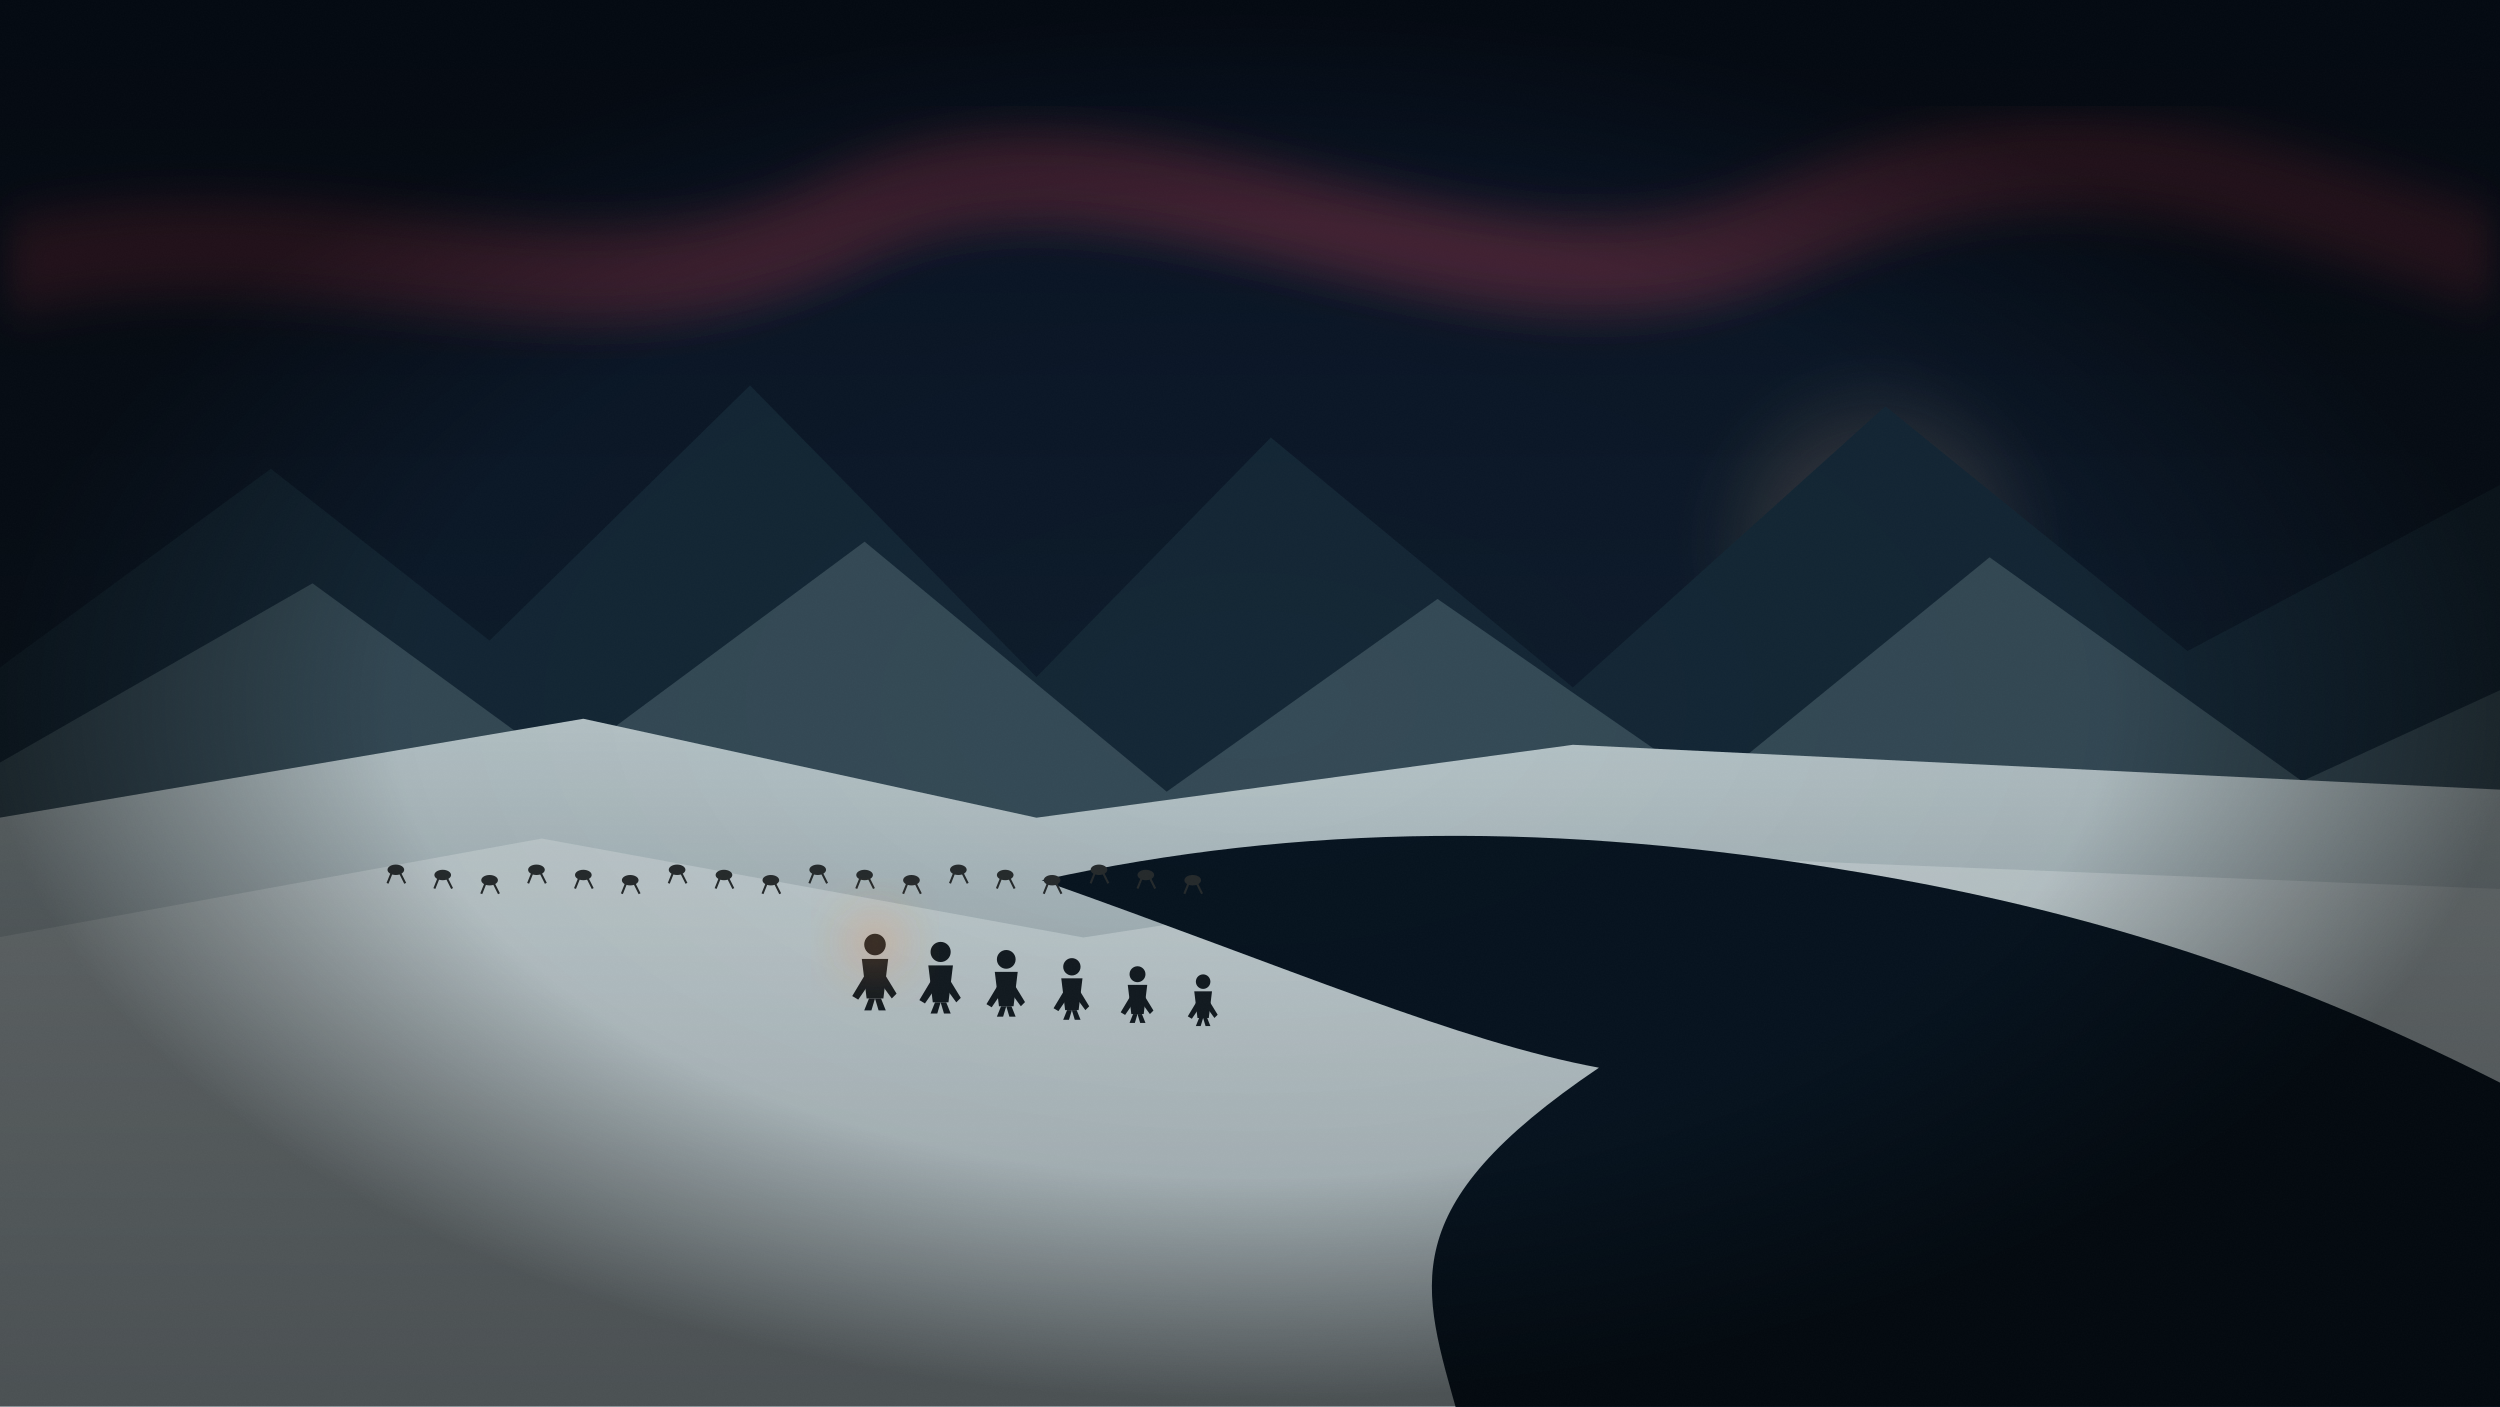
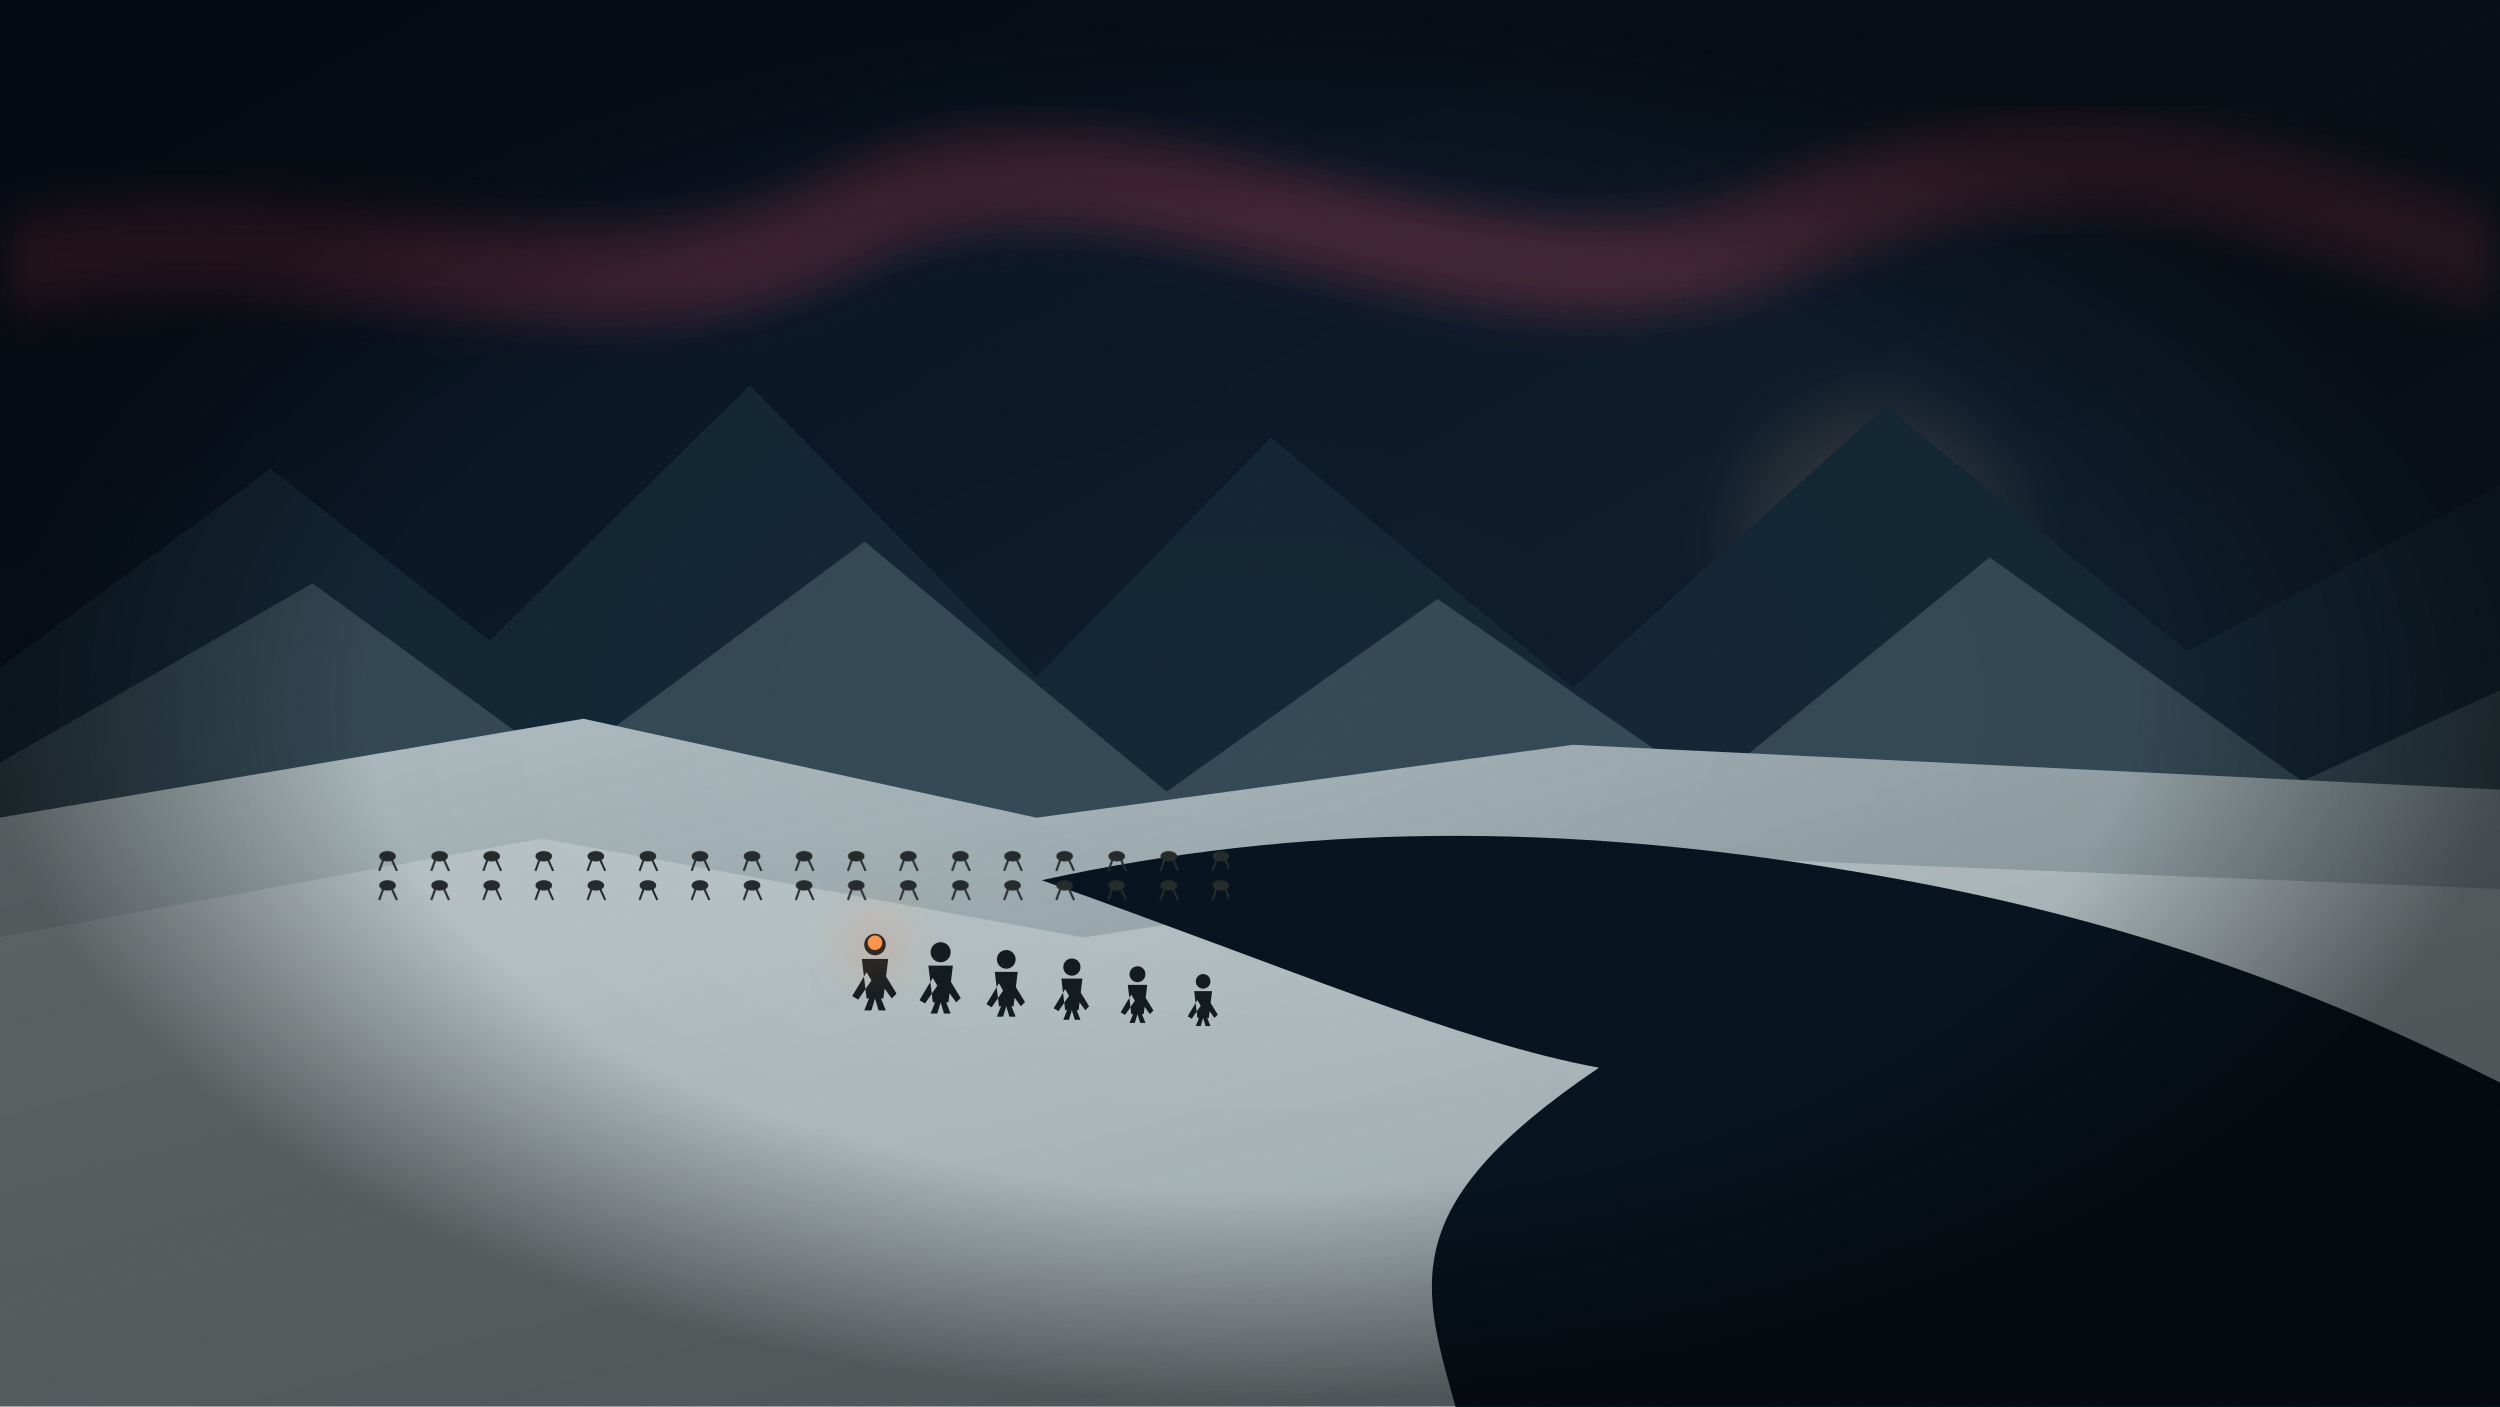
<svg xmlns="http://www.w3.org/2000/svg" width="2400" height="1350" viewBox="0 0 2400 1350">
  <defs>
-     <filter id="softglow" x="-40%" y="-40%" width="180%" height="180%">
+     <filter id="g" x="-40%" y="-40%" width="180%" height="180%">
      <feGaussianBlur stdDeviation="22" />
    </filter>
-     <filter id="noise" x="0" y="0" width="100%" height="100%">
-       <feTurbulence type="fractalNoise" baseFrequency="0.7" numOctaves="3" seed="17" />
+     <filter id="n">
+       <feTurbulence type="fractalNoise" baseFrequency=".7" numOctaves="3" seed="17" />
      <feColorMatrix type="saturate" values="0" />
      <feComponentTransfer>
-         <feFuncA type="table" tableValues="0 0.06" />
+         <feFuncA type="table" tableValues="0 .055" />
      </feComponentTransfer>
    </filter>
-     <radialGradient id="vignette">
-       <stop offset="0%" stop-color="#000" stop-opacity="0" />
-       <stop offset="68%" stop-color="#000" stop-opacity="0.05" />
-       <stop offset="100%" stop-color="#000" stop-opacity="0.52" />
+     <radialGradient id="v">
+       <stop offset="0" stop-color="#000" stop-opacity="0" />
+       <stop offset=".7" stop-color="#000" stop-opacity=".04" />
+       <stop offset="1" stop-color="#000" stop-opacity=".52" />
    </radialGradient>
-     <g id="person" fill="currentColor">
-       <circle cx="0" cy="-55" r="9" />
-       <path d="M-11 -43 L11 -43 L7 -10 L-7 -10 Z" />
-       <path d="M-7 -32 L-19 -12 L-14 -9 L-3 -25 Z" />
-       <path d="M7 -32 L18 -14 L14 -10 L3 -25 Z" />
-       <path d="M-5 -10 L-9 0 L-3 0 L0 -10 Z" />
-       <path d="M5 -10 L9 0 L3 0 L0 -10 Z" />
+     <g id="p" fill="currentColor">
+       <circle cy="-55" r="9" />
+       <path d="M-11-43H11L7-10H-7Z M-7-32L-19-12l5 3 11-16ZM7-32l11 18-4 4L3-25ZM-5-10-9 0h6l3-10ZM5-10 9 0H3L0-10Z" />
    </g>
  </defs>
-   <linearGradient id="skyP" x2="0" y2="1">
-     <stop stop-color="#071223" />
-     <stop offset="1" stop-color="#122331" />
-   </linearGradient>
-   <linearGradient id="iceP" x2="0" y2="1">
-     <stop stop-color="#b8c6ca" />
-     <stop offset="1" stop-color="#6c7b82" />
-   </linearGradient>
-   <radialGradient id="sunP">
-     <stop stop-color="#ead8b8" stop-opacity=".9" />
-     <stop offset=".2" stop-color="#d4b795" stop-opacity=".24" />
-     <stop offset="1" stop-color="#d4b795" stop-opacity="0" />
-   </radialGradient>
-   <rect width="2400" height="1350" fill="url(#skyP)" />
-   <circle cx="1800" cy="520" r="170" fill="url(#sunP)" filter="url(#softglow)" />
-   <path d="M-100 290 C260 150 530 350 810 210 S1410 350 1710 220 S2150 180 2510 285" fill="none" stroke="#b83d50" stroke-opacity=".34" stroke-width="90" filter="url(#softglow)" />
-   <path d="M-40 670 L260 450 470 615 720 370 995 650 1220 420 1510 660 1810 390 2100 625 2420 455 2460 930 -40 930 Z" fill="#132635" />
-   <path d="M-40 755 L300 560 540 735 830 520 1120 760 1380 575 1640 755 1910 535 2210 750 2460 635 2460 985 -40 985 Z" fill="#344a56" />
-   <path d="M-30 790 L560 690 995 785 1510 715 2440 760 2440 1360 -30 1360 Z" fill="url(#iceP)" />
-   <path d="M-30 905 L520 805 1040 900 1560 820 2440 855 2440 1360 -30 1360 Z" fill="#d6dfe0" fill-opacity=".45" />
-   <path d="M1000 845 C1250 790 1500 790 1770 835 C2050 880 2250 960 2440 1060 L2440 1360 1400 1360 C1365 1235 1335 1160 1535 1025 C1400 1000 1240 930 1000 845 Z" fill="#06131f" />
-   <g transform="translate(380 835)" fill="#252a2c">
-     <ellipse rx="8" ry="5" />
-     <path d="M-4 3l-4 10M4 3l5 10" stroke="#252a2c" stroke-width="2" />
+   <defs>
+     <linearGradient id="s" y2="1">
+       <stop stop-color="#071223" />
+       <stop offset="1" stop-color="#122331" />
+     </linearGradient>
+     <linearGradient id="ice" y2="1">
+       <stop stop-color="#b8c6ca" />
+       <stop offset="1" stop-color="#6c7b82" />
+     </linearGradient>
+     <radialGradient id="sun">
+       <stop stop-color="#ead8b8" stop-opacity=".9" />
+       <stop offset=".2" stop-color="#d4b795" stop-opacity=".24" />
+       <stop offset="1" stop-color="#d4b795" stop-opacity="0" />
+     </radialGradient>
+     <pattern id="herd" width="50" height="28" patternUnits="userSpaceOnUse">
+       <ellipse cx="22" cy="10" rx="8" ry="5" fill="#252a2c" />
+       <path d="M18 13l-4 11M26 13l5 11" stroke="#252a2c" stroke-width="2" />
+     </pattern>
+   </defs>
+   <rect width="2400" height="1350" fill="url(#s)" />
+   <circle cx="1800" cy="520" r="170" fill="url(#sun)" filter="url(#g)" />
+   <path d="M-100 290C260 150 530 350 810 210S1410 350 1710 220S2150 180 2510 285" fill="none" stroke="#b83d50" stroke-opacity=".34" stroke-width="90" filter="url(#g)" />
+   <path d="M-40 670L260 450 470 615 720 370 995 650 1220 420 1510 660 1810 390 2100 625 2420 455 2460 930H-40Z" fill="#132635" />
+   <path d="M-40 755L300 560 540 735 830 520 1120 760 1380 575 1640 755 1910 535 2210 750 2460 635V985H-40Z" fill="#344a56" />
+   <path d="M-30 790L560 690 995 785 1510 715 2440 760V1360H-30Z" fill="url(#ice)" />
+   <path d="M-30 905L520 805 1040 900 1560 820 2440 855V1360H-30Z" fill="#d6dfe0" fill-opacity=".45" />
+   <path d="M1000 845C1250 790 1500 790 1770 835C2050 880 2250 960 2440 1060V1360H1400C1365 1235 1335 1160 1535 1025C1400 1000 1240 930 1000 845Z" fill="#06131f" />
+   <rect x="360" y="815" width="820" height="50" fill="url(#herd)" />
+   <g color="#121a20">
+     <use href="#p" transform="translate(840 970) scale(1.15)" />
+     <use href="#p" transform="translate(903 973) scale(1.07)" />
+     <use href="#p" transform="translate(966 976)" />
+     <use href="#p" transform="translate(1029 979) scale(.92)" />
+     <use href="#p" transform="translate(1092 982) scale(.85)" />
+     <use href="#p" transform="translate(1155 985) scale(.78)" />
  </g>
-   <g transform="translate(425 840)" fill="#252a2c">
-     <ellipse rx="8" ry="5" />
-     <path d="M-4 3l-4 10M4 3l5 10" stroke="#252a2c" stroke-width="2" />
-   </g>
-   <g transform="translate(470 845)" fill="#252a2c">
-     <ellipse rx="8" ry="5" />
-     <path d="M-4 3l-4 10M4 3l5 10" stroke="#252a2c" stroke-width="2" />
-   </g>
-   <g transform="translate(515 835)" fill="#252a2c">
-     <ellipse rx="8" ry="5" />
-     <path d="M-4 3l-4 10M4 3l5 10" stroke="#252a2c" stroke-width="2" />
-   </g>
-   <g transform="translate(560 840)" fill="#252a2c">
-     <ellipse rx="8" ry="5" />
-     <path d="M-4 3l-4 10M4 3l5 10" stroke="#252a2c" stroke-width="2" />
-   </g>
-   <g transform="translate(605 845)" fill="#252a2c">
-     <ellipse rx="8" ry="5" />
-     <path d="M-4 3l-4 10M4 3l5 10" stroke="#252a2c" stroke-width="2" />
-   </g>
-   <g transform="translate(650 835)" fill="#252a2c">
-     <ellipse rx="8" ry="5" />
-     <path d="M-4 3l-4 10M4 3l5 10" stroke="#252a2c" stroke-width="2" />
-   </g>
-   <g transform="translate(695 840)" fill="#252a2c">
-     <ellipse rx="8" ry="5" />
-     <path d="M-4 3l-4 10M4 3l5 10" stroke="#252a2c" stroke-width="2" />
-   </g>
-   <g transform="translate(740 845)" fill="#252a2c">
-     <ellipse rx="8" ry="5" />
-     <path d="M-4 3l-4 10M4 3l5 10" stroke="#252a2c" stroke-width="2" />
-   </g>
-   <g transform="translate(785 835)" fill="#252a2c">
-     <ellipse rx="8" ry="5" />
-     <path d="M-4 3l-4 10M4 3l5 10" stroke="#252a2c" stroke-width="2" />
-   </g>
-   <g transform="translate(830 840)" fill="#252a2c">
-     <ellipse rx="8" ry="5" />
-     <path d="M-4 3l-4 10M4 3l5 10" stroke="#252a2c" stroke-width="2" />
-   </g>
-   <g transform="translate(875 845)" fill="#252a2c">
-     <ellipse rx="8" ry="5" />
-     <path d="M-4 3l-4 10M4 3l5 10" stroke="#252a2c" stroke-width="2" />
-   </g>
-   <g transform="translate(920 835)" fill="#252a2c">
-     <ellipse rx="8" ry="5" />
-     <path d="M-4 3l-4 10M4 3l5 10" stroke="#252a2c" stroke-width="2" />
-   </g>
-   <g transform="translate(965 840)" fill="#252a2c">
-     <ellipse rx="8" ry="5" />
-     <path d="M-4 3l-4 10M4 3l5 10" stroke="#252a2c" stroke-width="2" />
-   </g>
-   <g transform="translate(1010 845)" fill="#252a2c">
-     <ellipse rx="8" ry="5" />
-     <path d="M-4 3l-4 10M4 3l5 10" stroke="#252a2c" stroke-width="2" />
-   </g>
-   <g transform="translate(1055 835)" fill="#252a2c">
-     <ellipse rx="8" ry="5" />
-     <path d="M-4 3l-4 10M4 3l5 10" stroke="#252a2c" stroke-width="2" />
-   </g>
-   <g transform="translate(1100 840)" fill="#252a2c">
-     <ellipse rx="8" ry="5" />
-     <path d="M-4 3l-4 10M4 3l5 10" stroke="#252a2c" stroke-width="2" />
-   </g>
-   <g transform="translate(1145 845)" fill="#252a2c">
-     <ellipse rx="8" ry="5" />
-     <path d="M-4 3l-4 10M4 3l5 10" stroke="#252a2c" stroke-width="2" />
-   </g>
-   <use href="#person" transform="translate(840 970) scale(1.15)" color="#121a20" />
-   <use href="#person" transform="translate(903 973) scale(1.075)" color="#121a20" />
-   <use href="#person" transform="translate(966 976) scale(1)" color="#121a20" />
-   <use href="#person" transform="translate(1029 979) scale(0.925)" color="#121a20" />
-   <use href="#person" transform="translate(1092 982) scale(0.85)" color="#121a20" />
-   <use href="#person" transform="translate(1155 985) scale(0.775)" color="#121a20" />
-   <g filter="url(#softglow)">
-     <circle cx="840" cy="905" r="34" fill="#ff8c3f" fill-opacity=".18" />
-     <circle cx="840" cy="905" r="7" fill="#ff9a4c" />
-   </g>
-   <rect width="2400" height="1350" fill="url(#vignette)" />
-   <rect width="2400" height="1350" filter="url(#noise)" opacity=".35" />
+   <circle cx="840" cy="905" r="34" fill="#ff8c3f" fill-opacity=".18" filter="url(#g)" />
+   <circle cx="840" cy="905" r="7" fill="#ff9a4c" />
+   <rect width="2400" height="1350" fill="url(#v)" />
+   <rect width="2400" height="1350" filter="url(#n)" opacity=".35" />
</svg>
